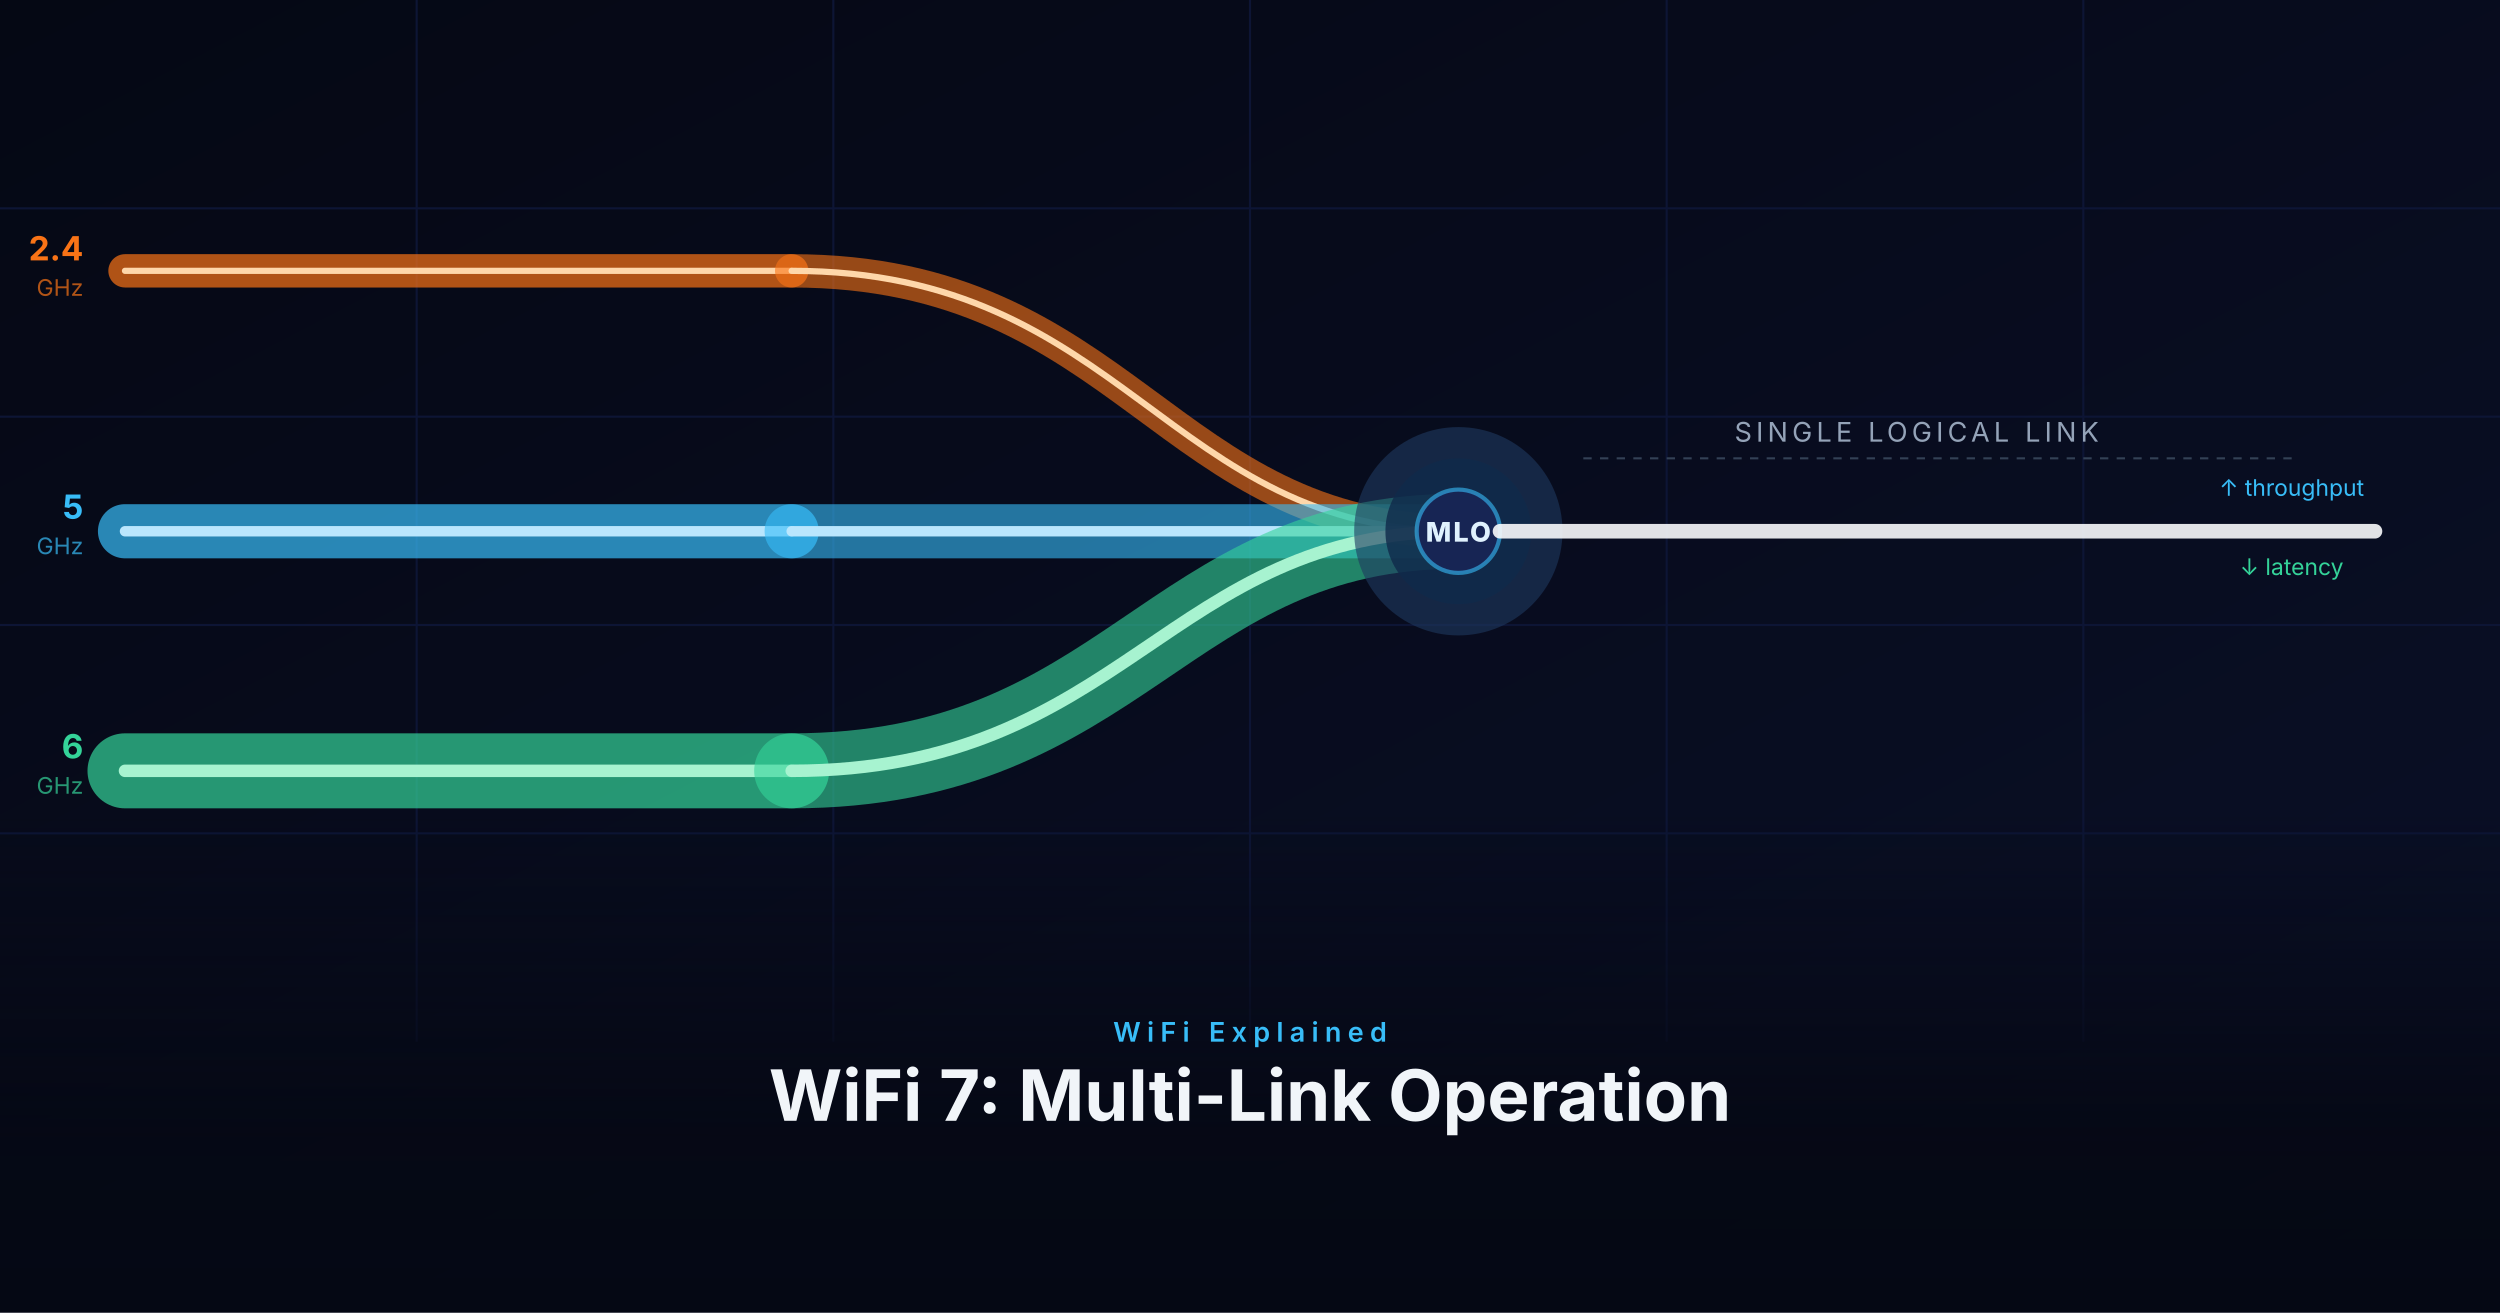
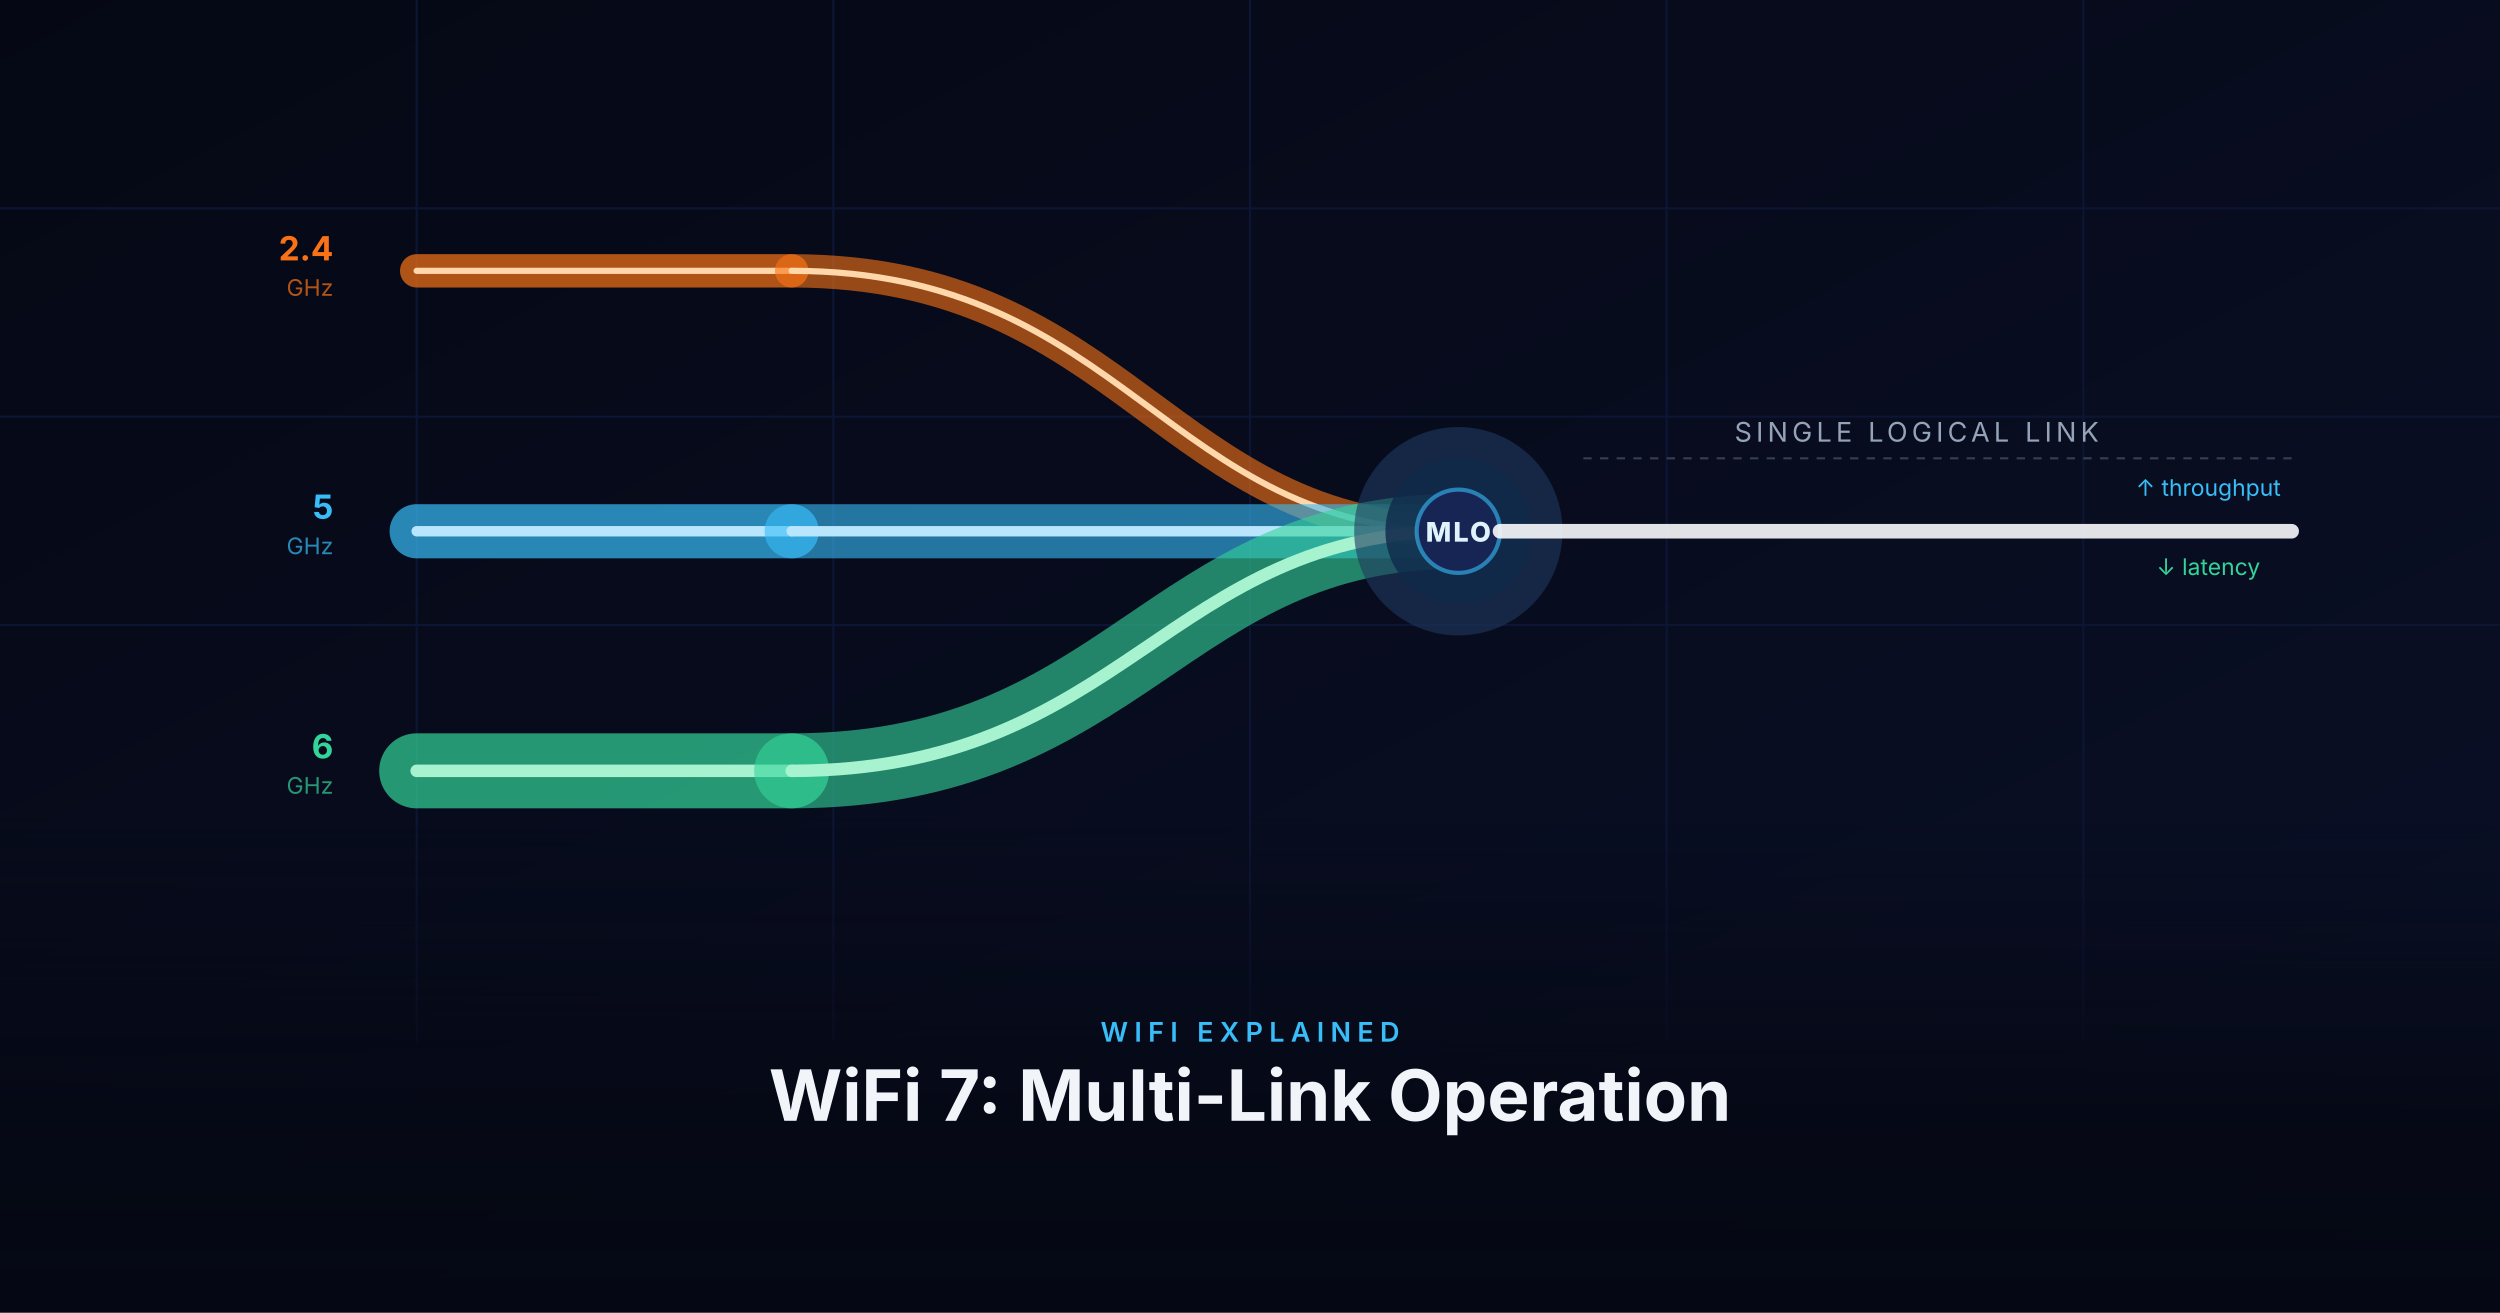
<svg xmlns="http://www.w3.org/2000/svg" viewBox="0 0 1200 630" width="1200" height="630" font-family="system-ui,-apple-system,BlinkMacSystemFont,'Segoe UI',sans-serif">
  <defs>
    <linearGradient id="bg" x1="0" y1="0" x2="1" y2="1">
      <stop offset="0%" stop-color="#050814" />
      <stop offset="100%" stop-color="#0a1028" />
    </linearGradient>
    <linearGradient id="s24" x1="0" y1="0" x2="1" y2="0">
      <stop offset="0%" stop-color="#f97316" stop-opacity="0.9" />
      <stop offset="100%" stop-color="#f97316" stop-opacity="0.4" />
    </linearGradient>
    <linearGradient id="s5" x1="0" y1="0" x2="1" y2="0">
      <stop offset="0%" stop-color="#38bdf8" stop-opacity="0.9" />
      <stop offset="100%" stop-color="#38bdf8" stop-opacity="0.4" />
    </linearGradient>
    <linearGradient id="s6" x1="0" y1="0" x2="1" y2="0">
      <stop offset="0%" stop-color="#34d399" stop-opacity="0.9" />
      <stop offset="100%" stop-color="#34d399" stop-opacity="0.4" />
    </linearGradient>
    <linearGradient id="merged" x1="0" y1="0" x2="1" y2="0">
      <stop offset="0%" stop-color="#e2e8f0" stop-opacity="0.5" />
      <stop offset="100%" stop-color="#f8fafc" stop-opacity="1" />
    </linearGradient>
    <linearGradient id="textbg" x1="0" y1="0" x2="0" y2="1">
      <stop offset="0%" stop-color="#050814" stop-opacity="0" />
      <stop offset="65%" stop-color="#050814" stop-opacity="0.93" />
      <stop offset="100%" stop-color="#050814" stop-opacity="1" />
    </linearGradient>
  </defs>
  <rect width="1200" height="630" fill="url(#bg)" />
  <g stroke="#0d1535" stroke-width="1">
    <line x1="0" y1="100" x2="1200" y2="100" />
    <line x1="0" y1="200" x2="1200" y2="200" />
    <line x1="0" y1="300" x2="1200" y2="300" />
-     <line x1="0" y1="400" x2="1200" y2="400" />
    <line x1="200" y1="0" x2="200" y2="500" />
    <line x1="400" y1="0" x2="400" y2="500" />
    <line x1="600" y1="0" x2="600" y2="500" />
    <line x1="800" y1="0" x2="800" y2="500" />
    <line x1="1000" y1="0" x2="1000" y2="500" />
  </g>
-   <path d="M 60,130 C 200,130 200,130 380,130" fill="none" stroke="#f97316" stroke-width="16" stroke-opacity="0.7" stroke-linecap="round" />
-   <path d="M 60,130 C 200,130 200,130 380,130" fill="none" stroke="#fed7aa" stroke-width="3" stroke-linecap="round" />
-   <text x="40" y="125" text-anchor="end" font-size="16" font-weight="700" fill="#f97316">2.4</text>
-   <text x="40" y="142" text-anchor="end" font-size="11" fill="#f97316" opacity="0.7">GHz</text>
-   <path d="M 60,255 C 200,255 200,255 380,255" fill="none" stroke="#38bdf8" stroke-width="26" stroke-opacity="0.7" stroke-linecap="round" />
-   <path d="M 60,255 C 200,255 200,255 380,255" fill="none" stroke="#bae6fd" stroke-width="5" stroke-linecap="round" />
-   <text x="40" y="249" text-anchor="end" font-size="16" font-weight="700" fill="#38bdf8">5</text>
-   <text x="40" y="266" text-anchor="end" font-size="11" fill="#38bdf8" opacity="0.7">GHz</text>
-   <path d="M 60,370 C 200,370 200,370 380,370" fill="none" stroke="#34d399" stroke-width="36" stroke-opacity="0.7" stroke-linecap="round" />
-   <path d="M 60,370 C 200,370 200,370 380,370" fill="none" stroke="#a7f3d0" stroke-width="6" stroke-linecap="round" />
-   <text x="40" y="364" text-anchor="end" font-size="16" font-weight="700" fill="#34d399">6</text>
-   <text x="40" y="381" text-anchor="end" font-size="11" fill="#34d399" opacity="0.7">GHz</text>
+   <path d="M 200,130 L 380,130" fill="none" stroke="#f97316" stroke-width="16" stroke-opacity="0.7" stroke-linecap="round" />
+   <path d="M 200,130 L 380,130" fill="none" stroke="#fed7aa" stroke-width="3" stroke-linecap="round" />
+   <text x="160" y="125" text-anchor="end" font-size="16" font-weight="700" fill="#f97316">2.4</text>
+   <text x="160" y="142" text-anchor="end" font-size="11" fill="#f97316" opacity="0.7">GHz</text>
+   <path d="M 200,255 L 380,255" fill="none" stroke="#38bdf8" stroke-width="26" stroke-opacity="0.7" stroke-linecap="round" />
+   <path d="M 200,255 L 380,255" fill="none" stroke="#bae6fd" stroke-width="5" stroke-linecap="round" />
+   <text x="160" y="249" text-anchor="end" font-size="16" font-weight="700" fill="#38bdf8">5</text>
+   <text x="160" y="266" text-anchor="end" font-size="11" fill="#38bdf8" opacity="0.7">GHz</text>
+   <path d="M 200,370 L 380,370" fill="none" stroke="#34d399" stroke-width="36" stroke-opacity="0.7" stroke-linecap="round" />
+   <path d="M 200,370 L 380,370" fill="none" stroke="#a7f3d0" stroke-width="6" stroke-linecap="round" />
+   <text x="160" y="364" text-anchor="end" font-size="16" font-weight="700" fill="#34d399">6</text>
+   <text x="160" y="381" text-anchor="end" font-size="11" fill="#34d399" opacity="0.7">GHz</text>
  <path d="M 380,130 C 540,130 560,255 700,255" fill="none" stroke="#f97316" stroke-width="16" stroke-opacity="0.6" stroke-linecap="round" />
  <path d="M 380,130 C 540,130 560,255 700,255" fill="none" stroke="#fed7aa" stroke-width="3" stroke-linecap="round" />
  <path d="M 380,255 L 700,255" fill="none" stroke="#38bdf8" stroke-width="26" stroke-opacity="0.6" stroke-linecap="round" />
  <path d="M 380,255 L 700,255" fill="none" stroke="#bae6fd" stroke-width="5" stroke-linecap="round" />
  <path d="M 380,370 C 540,370 560,255 700,255" fill="none" stroke="#34d399" stroke-width="36" stroke-opacity="0.6" stroke-linecap="round" />
  <path d="M 380,370 C 540,370 560,255 700,255" fill="none" stroke="#a7f3d0" stroke-width="6" stroke-linecap="round" />
  <circle cx="700" cy="255" r="50" fill="#1e3a5f" fill-opacity="0.6" />
  <circle cx="700" cy="255" r="35" fill="#0f2a4a" fill-opacity="0.8" />
  <circle cx="700" cy="255" r="20" fill="#172554" stroke="#38bdf8" stroke-width="2" stroke-opacity="0.6" />
  <text x="700" y="260" text-anchor="middle" font-size="13" font-weight="800" fill="#e0f2fe" letter-spacing="1">MLO</text>
-   <path d="M 700,255 L 1140,255" fill="none" stroke="url(#merged)" stroke-width="40" stroke-opacity="0.85" stroke-linecap="round" />
-   <path d="M 720,255 L 1140,255" fill="none" stroke="#f8fafc" stroke-width="7" stroke-opacity="0.9" stroke-linecap="round" />
+   <path d="M 700,255 L 1100,255" fill="none" stroke="url(#merged)" stroke-width="40" stroke-opacity="0.85" stroke-linecap="round" />
+   <path d="M 720,255 L 1100,255" fill="none" stroke="#f8fafc" stroke-width="7" stroke-opacity="0.9" stroke-linecap="round" />
  <text x="920" y="212" text-anchor="middle" font-size="13" fill="#94a3b8" letter-spacing="2">SINGLE LOGICAL LINK</text>
  <line x1="760" y1="220" x2="1100" y2="220" stroke="#334155" stroke-width="1" stroke-dasharray="4,4" />
-   <text x="1100" y="238" text-anchor="middle" font-size="11" fill="#38bdf8">↑ throughput</text>
-   <text x="1100" y="276" text-anchor="middle" font-size="11" fill="#34d399">↓ latency</text>
+   <text x="1060" y="238" text-anchor="middle" font-size="11" fill="#38bdf8">↑ throughput</text>
+   <text x="1060" y="276" text-anchor="middle" font-size="11" fill="#34d399">↓ latency</text>
  <rect x="0" y="390" width="1200" height="240" fill="url(#textbg)" />
-   <text x="600" y="500" text-anchor="middle" font-size="13" fill="#38bdf8" letter-spacing="3" font-weight="600">WiFi Explained</text>
+   <text x="600" y="500" text-anchor="middle" font-size="13" fill="#38bdf8" letter-spacing="3" font-weight="600">WIFI EXPLAINED</text>
  <text x="600" y="538" text-anchor="middle" font-size="34" font-weight="700" fill="#f1f5f9">WiFi 7: Multi-Link Operation</text>
</svg>
